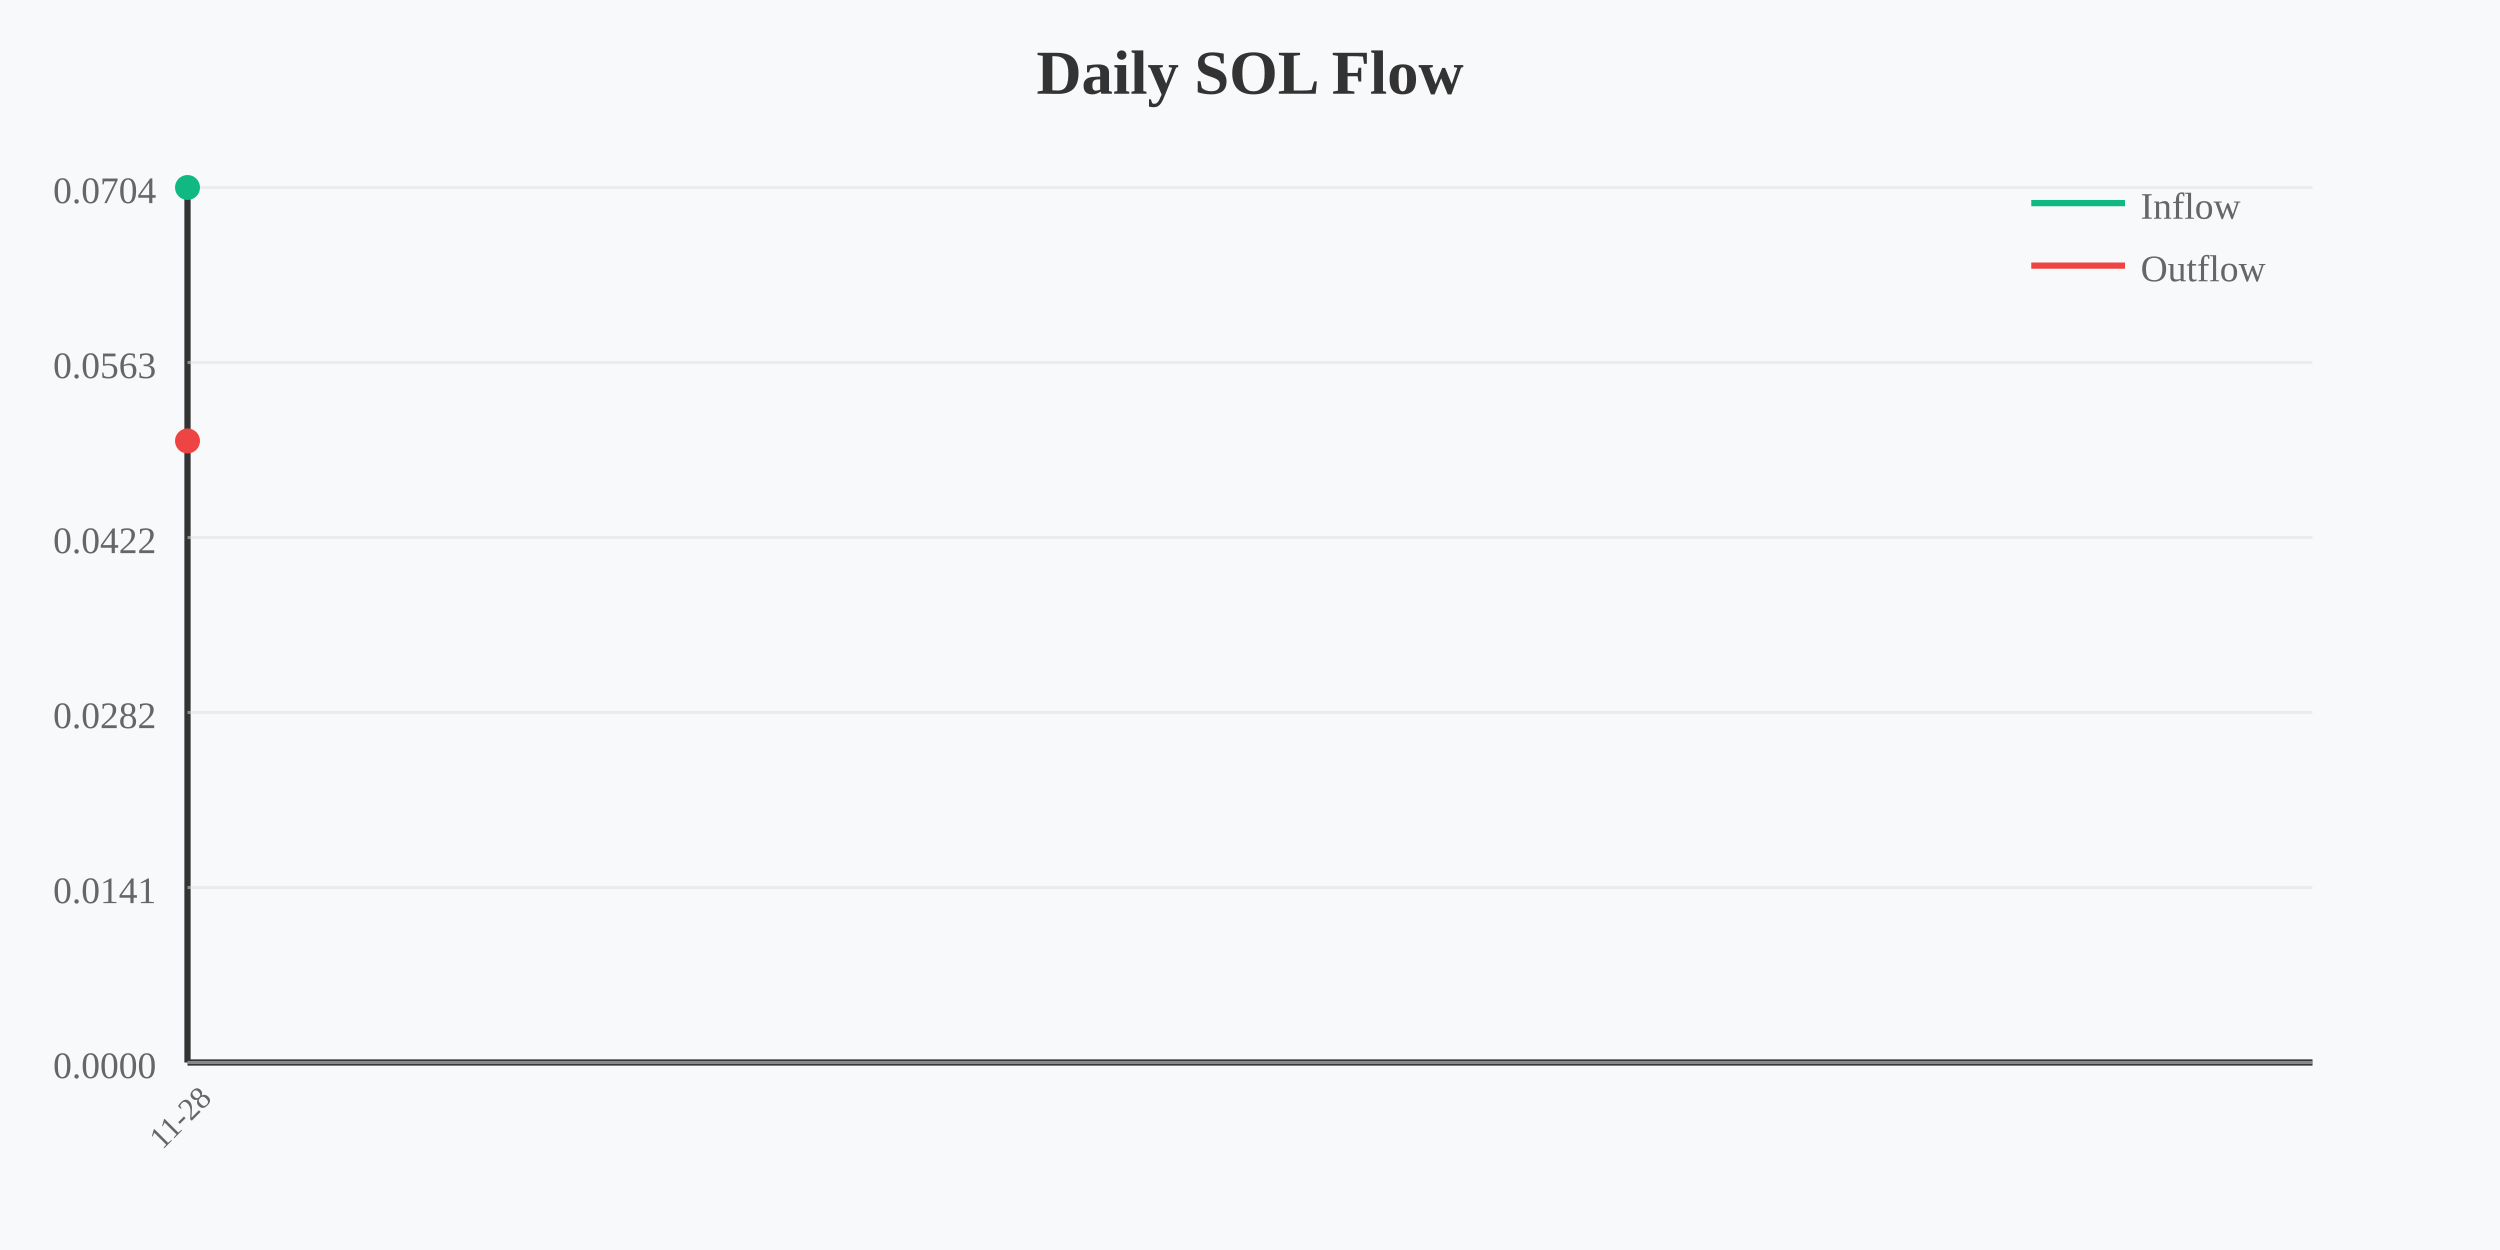
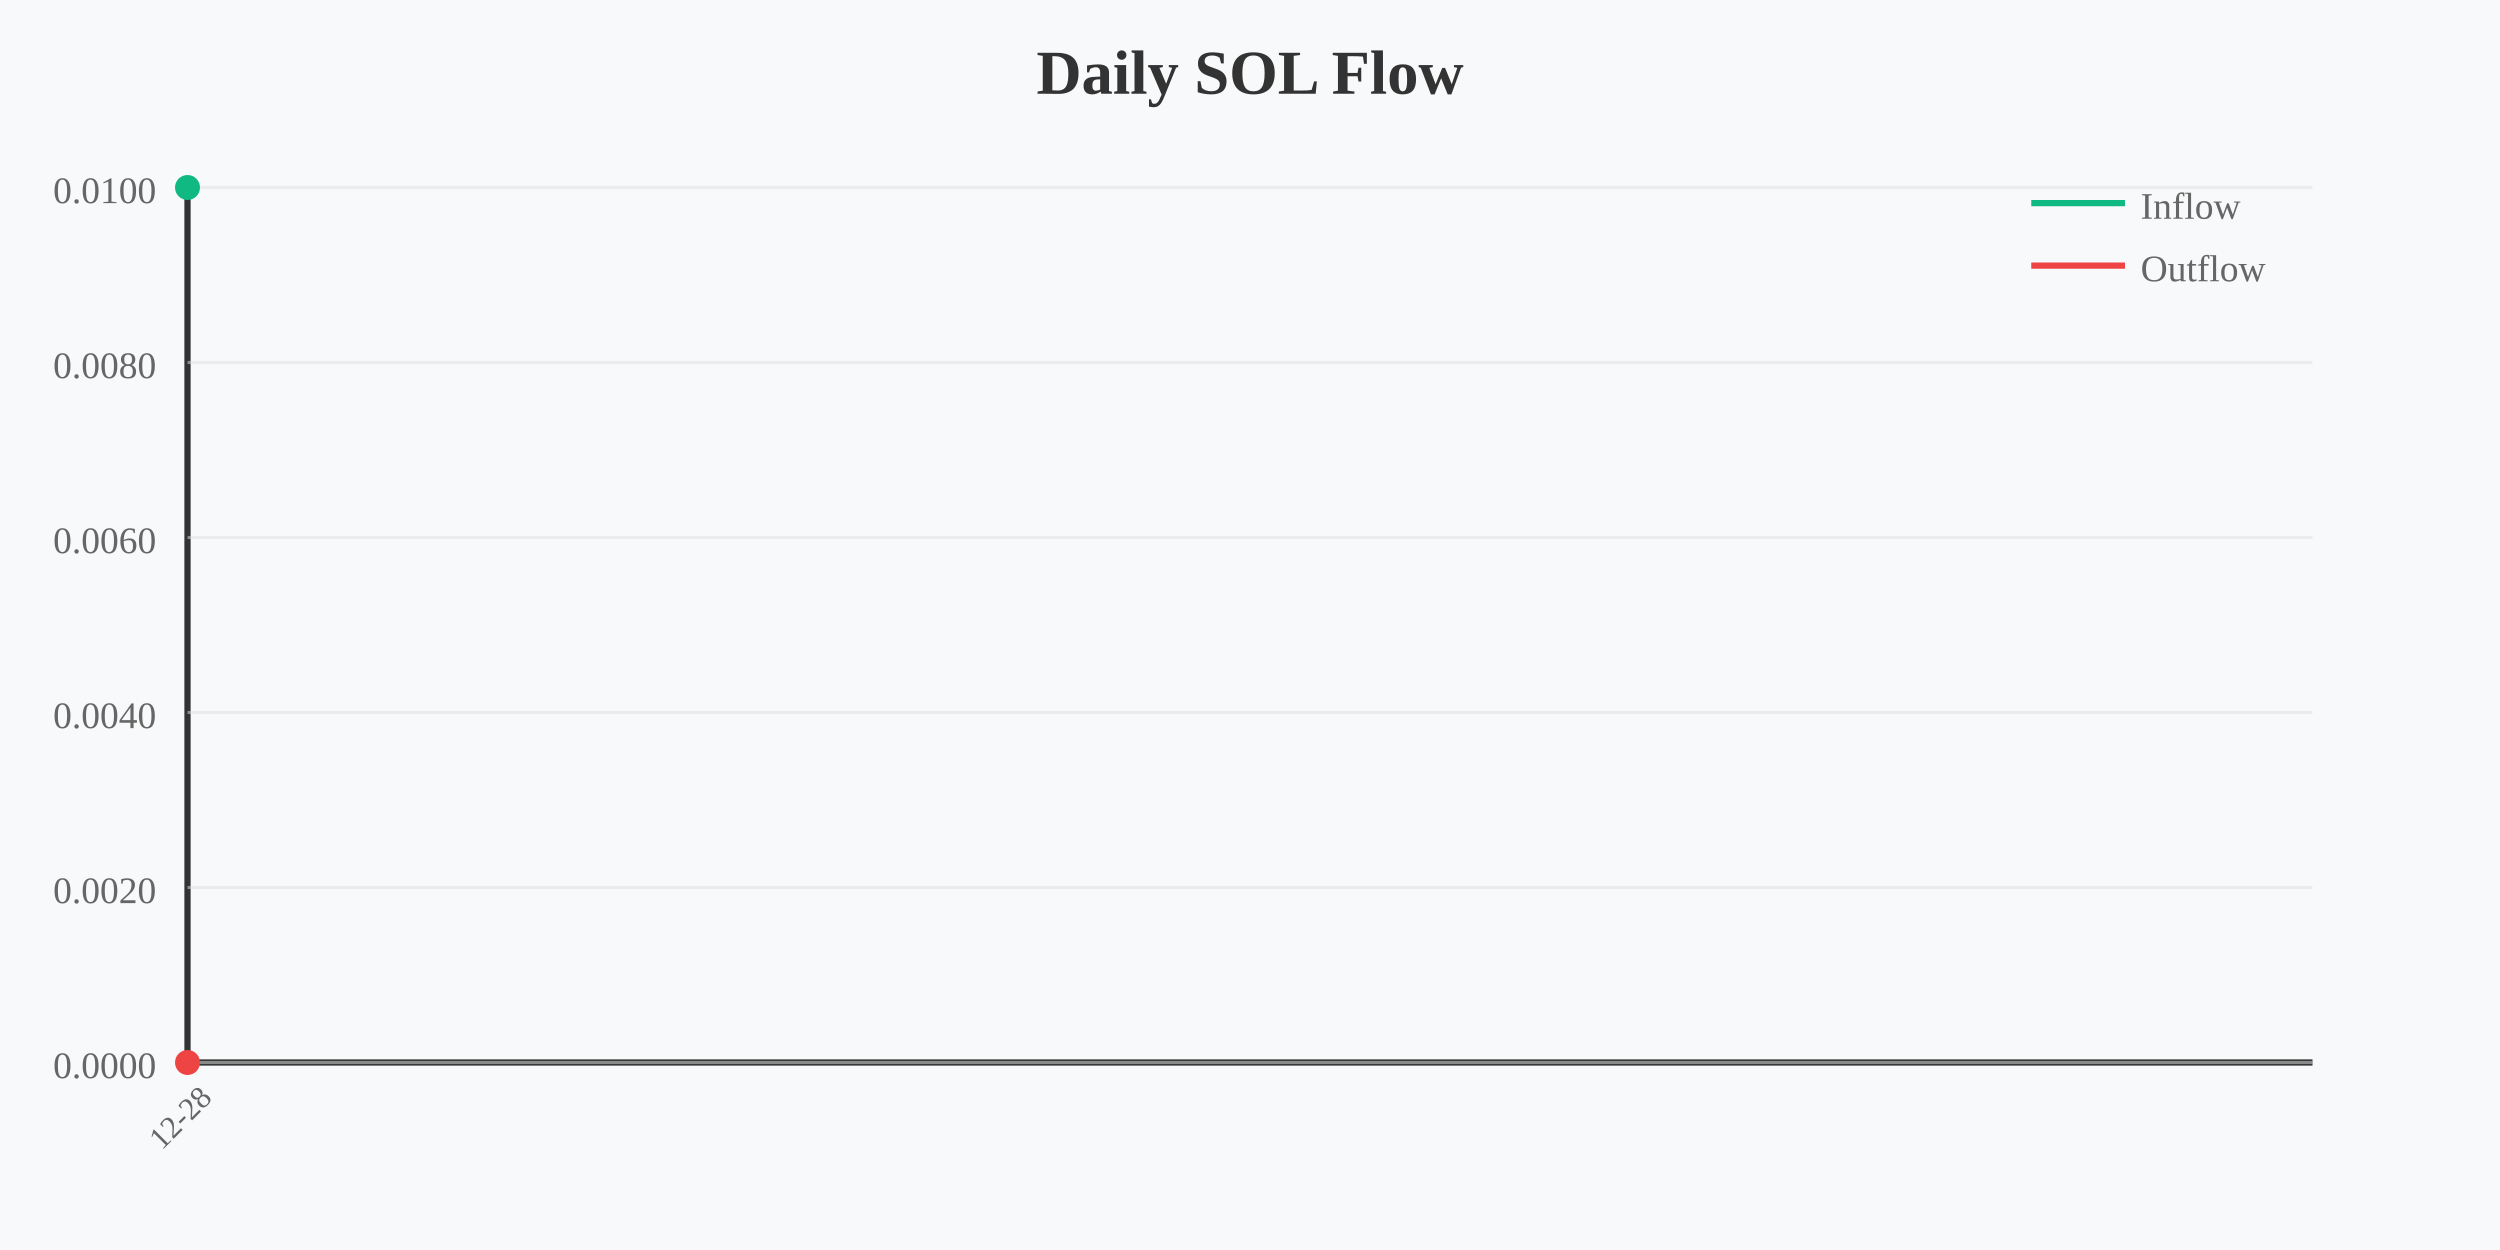
<svg xmlns="http://www.w3.org/2000/svg" width="800" height="400" viewBox="0 0 800 400">
  <rect width="800" height="400" fill="#f8f9fa" />
  <text x="400" y="30" text-anchor="middle" font-size="20" font-weight="bold" fill="#333">Daily SOL Flow</text>
  <line x1="60" y1="60" x2="60" y2="340" stroke="#333" stroke-width="2" />
  <line x1="60" y1="340" x2="740" y2="340" stroke="#333" stroke-width="2" />
-   <text x="50" y="65" text-anchor="end" font-size="12" fill="#666">0.0704</text>
+   <text x="50" y="65" text-anchor="end" font-size="12" fill="#666">0.0100</text>
  <line x1="60" y1="60" x2="740" y2="60" stroke="#e0e0e0" stroke-width="1" opacity="0.5" />
-   <text x="50" y="121" text-anchor="end" font-size="12" fill="#666">0.0563</text>
+   <text x="50" y="121" text-anchor="end" font-size="12" fill="#666">0.0080</text>
  <line x1="60" y1="116" x2="740" y2="116" stroke="#e0e0e0" stroke-width="1" opacity="0.5" />
-   <text x="50" y="177" text-anchor="end" font-size="12" fill="#666">0.0422</text>
+   <text x="50" y="177" text-anchor="end" font-size="12" fill="#666">0.0060</text>
  <line x1="60" y1="172" x2="740" y2="172" stroke="#e0e0e0" stroke-width="1" opacity="0.5" />
-   <text x="50" y="233" text-anchor="end" font-size="12" fill="#666">0.0282</text>
+   <text x="50" y="233" text-anchor="end" font-size="12" fill="#666">0.0040</text>
  <line x1="60" y1="228" x2="740" y2="228" stroke="#e0e0e0" stroke-width="1" opacity="0.5" />
-   <text x="50" y="289" text-anchor="end" font-size="12" fill="#666">0.0141</text>
+   <text x="50" y="289" text-anchor="end" font-size="12" fill="#666">0.0020</text>
  <line x1="60" y1="284" x2="740" y2="284" stroke="#e0e0e0" stroke-width="1" opacity="0.5" />
  <text x="50" y="345" text-anchor="end" font-size="12" fill="#666">0.0000</text>
  <line x1="60" y1="340" x2="740" y2="340" stroke="#e0e0e0" stroke-width="1" opacity="0.5" />
  <polyline points="60,60" fill="none" stroke="#10b981" stroke-width="2" />
-   <polyline points="60,141.101" fill="none" stroke="#ef4444" stroke-width="2" />
+   <polyline points="60,340" fill="none" stroke="#ef4444" stroke-width="2" />
  <circle cx="60" cy="60" r="4" fill="#10b981" />
-   <circle cx="60" cy="141.101" r="4" fill="#ef4444" />
-   <text x="60" y="360" text-anchor="middle" font-size="10" fill="#666" transform="rotate(-45 60 360)">11-28</text>
+   <circle cx="60" cy="340" r="4" fill="#ef4444" />
+   <text x="60" y="360" text-anchor="middle" font-size="10" fill="#666" transform="rotate(-45 60 360)">12-28</text>
  <line x1="650" y1="65" x2="680" y2="65" stroke="#10b981" stroke-width="2" />
  <text x="685" y="70" font-size="12" fill="#666">Inflow</text>
  <line x1="650" y1="85" x2="680" y2="85" stroke="#ef4444" stroke-width="2" />
  <text x="685" y="90" font-size="12" fill="#666">Outflow</text>
</svg>
